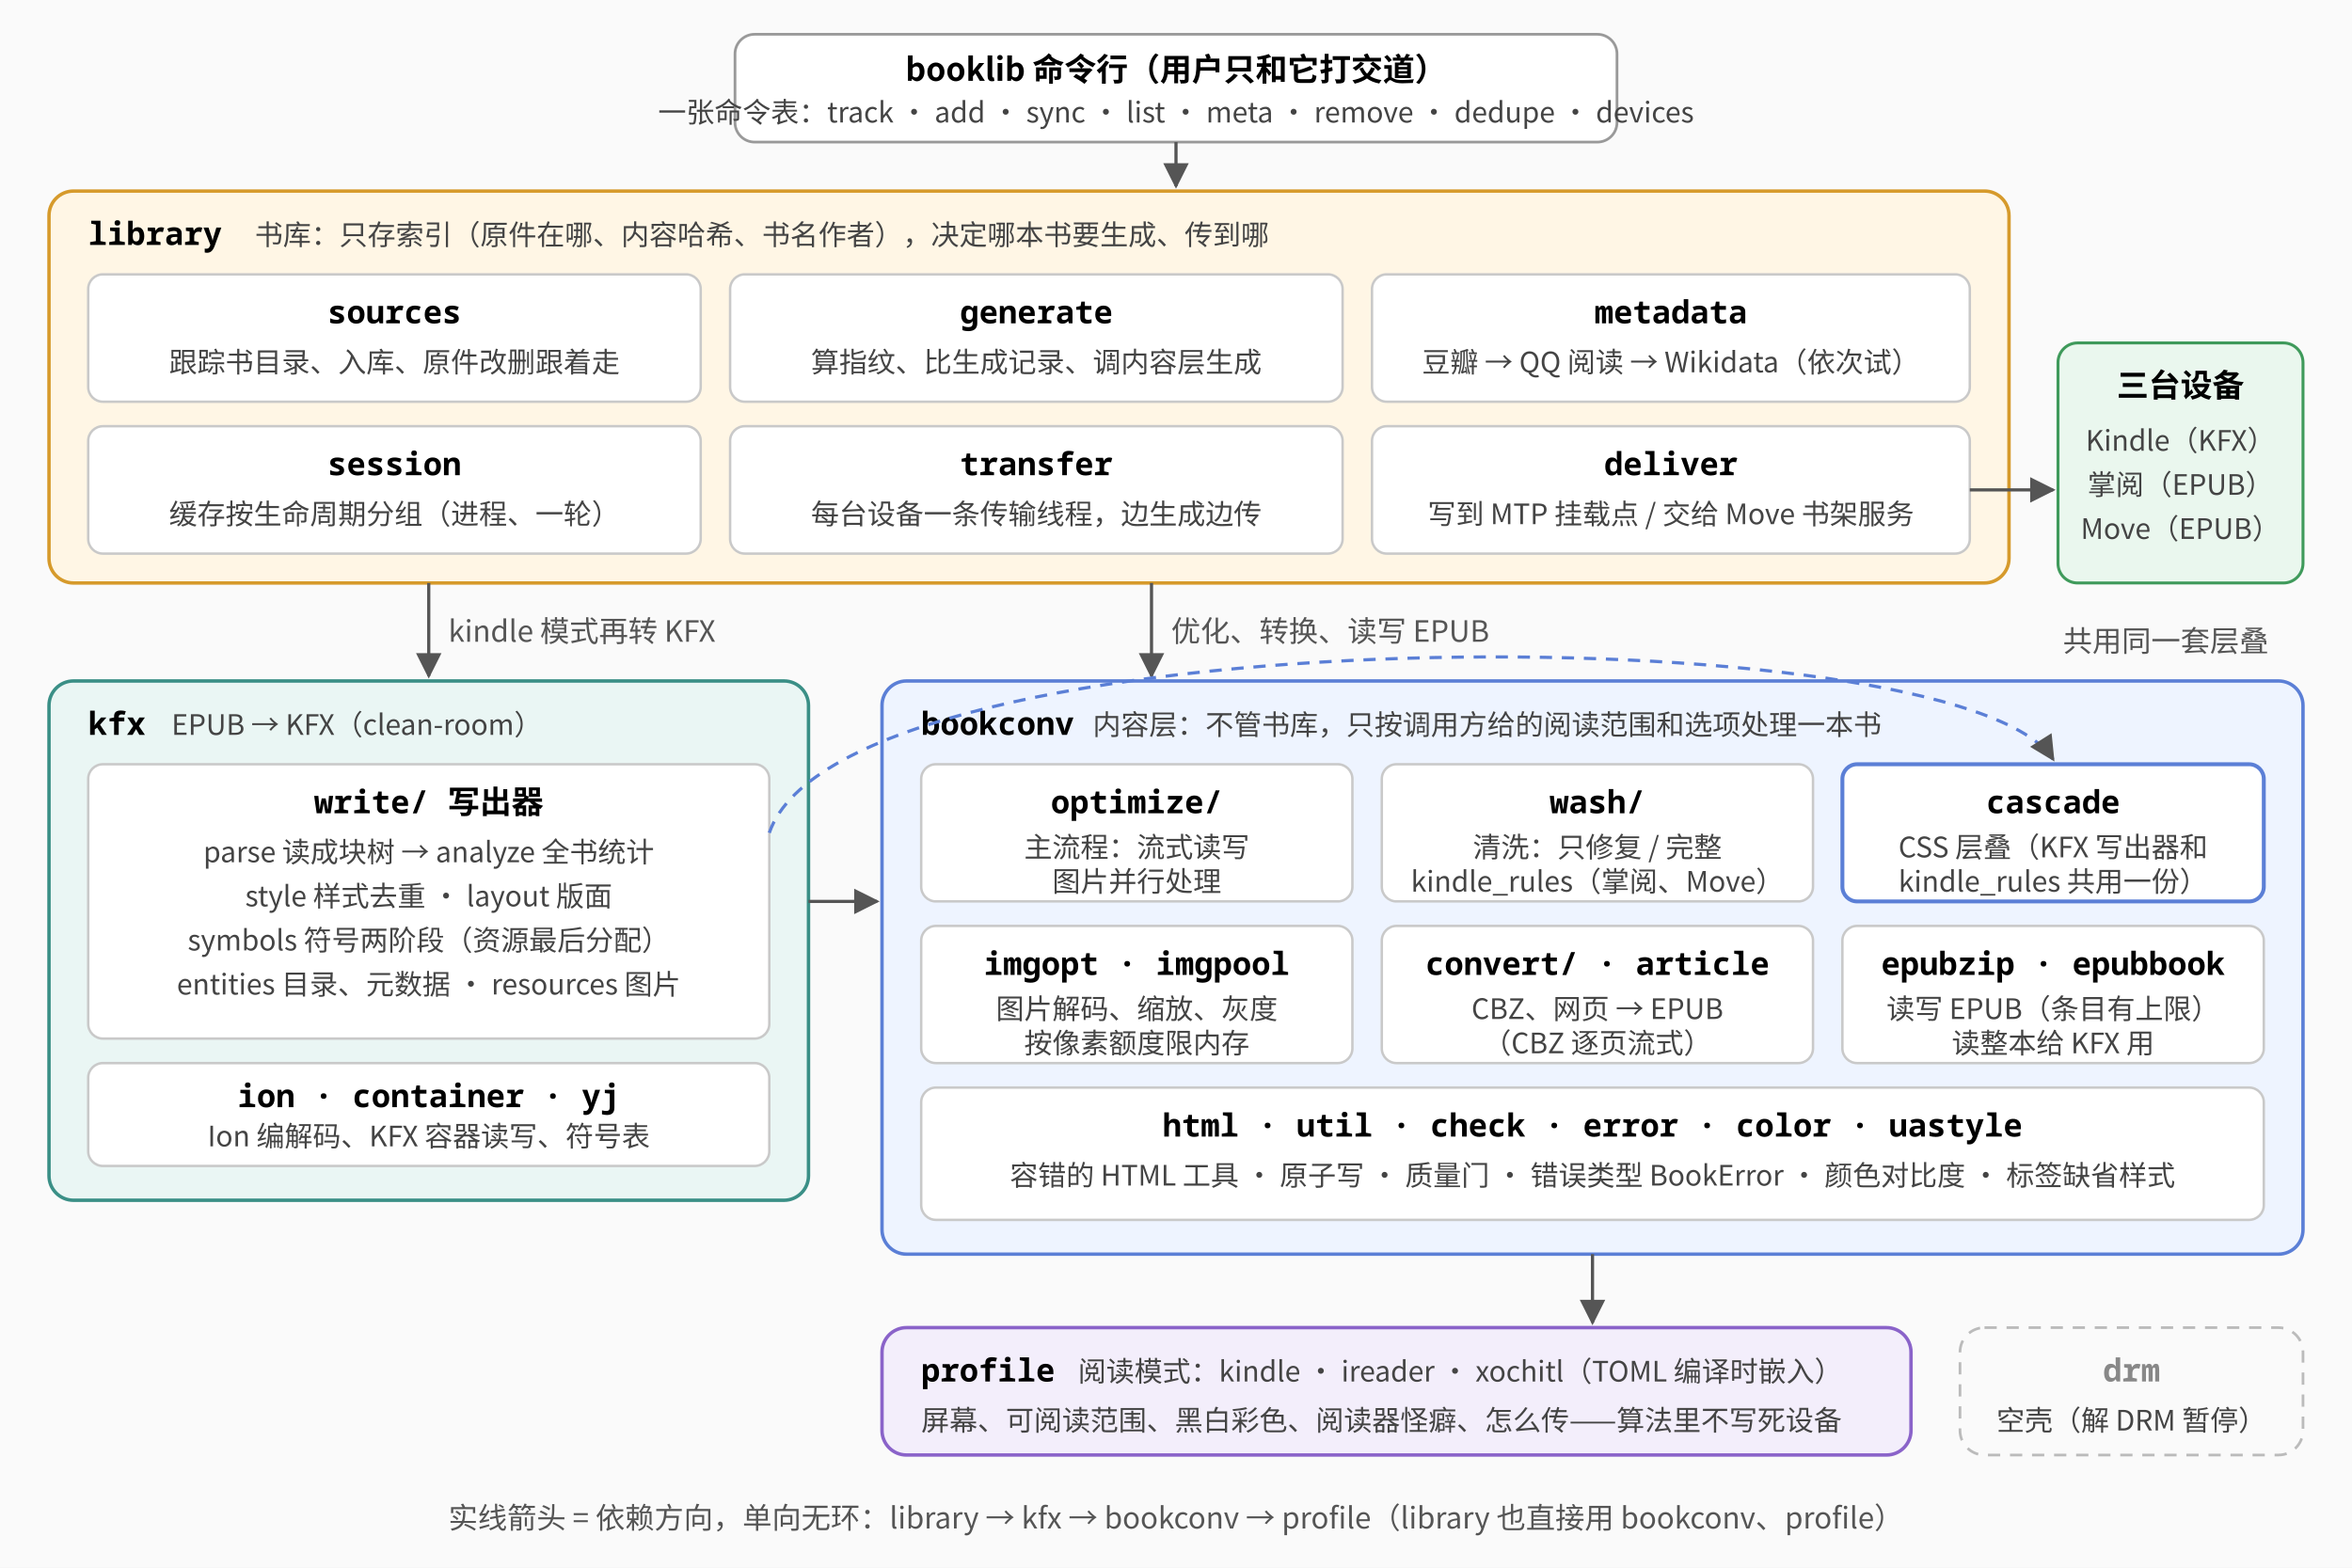
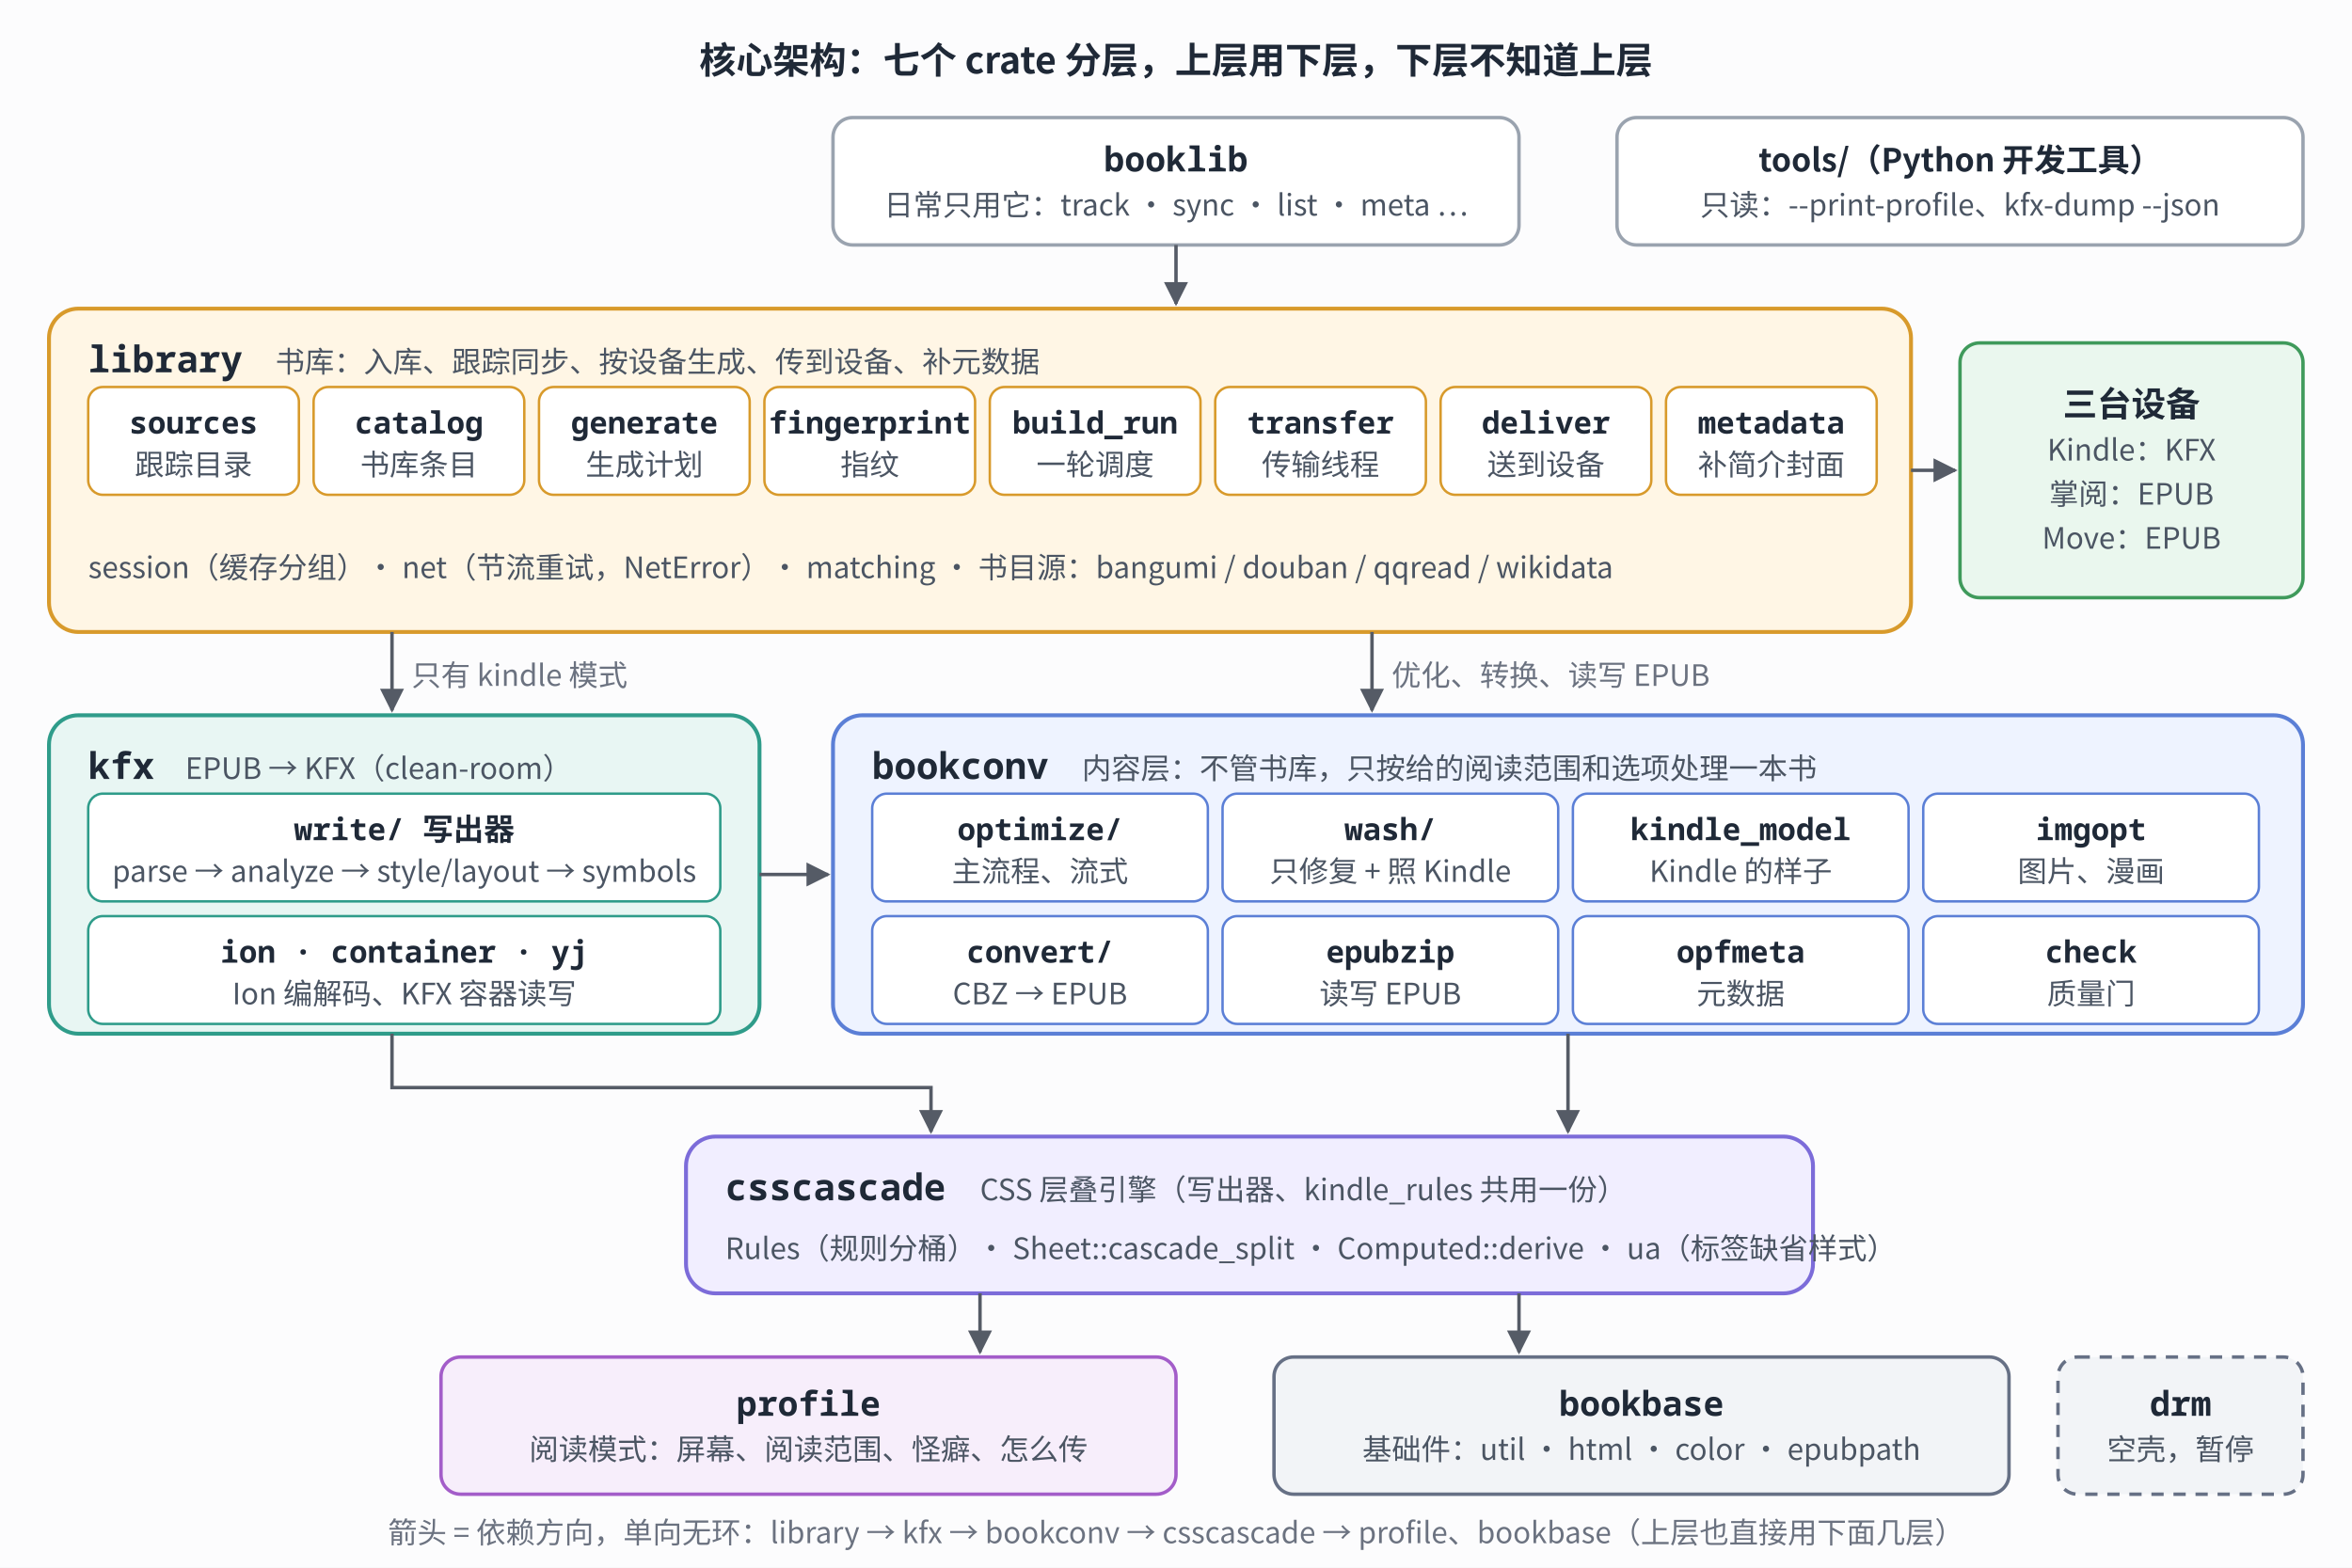
- <svg xmlns="http://www.w3.org/2000/svg" viewBox="0 0 960 640" font-family="'Noto Sans CJK SC','PingFang SC','Microsoft YaHei',sans-serif" font-size="13">
+ <svg xmlns="http://www.w3.org/2000/svg" viewBox="0 0 960 640" width="960" height="640" font-family="'Noto Sans CJK SC','PingFang SC','Microsoft YaHei',sans-serif" font-size="13">
  <defs>
-     <marker id="a" viewBox="0 0 10 10" refX="9" refY="5" markerWidth="8" markerHeight="8" orient="auto">
-       <path d="M0 0L10 5L0 10z" fill="#555" />
+     <marker id="a" viewBox="0 0 10 10" refX="9" refY="5" markerWidth="7" markerHeight="7" orient="auto-start-reverse">
+       <path d="M0 0L10 5L0 10z" fill="#555B66" />
    </marker>
    <style>
-       .b{fill:#fff;stroke:#999;stroke-width:1.1}
-       .lib{fill:#fff6e5;stroke:#d69a2b;stroke-width:1.4}
-       .kfx{fill:#eaf6f4;stroke:#3a8f86;stroke-width:1.4}
-       .bc{fill:#eef4ff;stroke:#5b7fd6;stroke-width:1.4}
-       .pf{fill:#f3eefb;stroke:#8a63c9;stroke-width:1.4}
-       .dev{fill:#eaf7ee;stroke:#3f9a5b;stroke-width:1.2}
-       .in{fill:#fff;stroke:#c9c9c9;stroke-width:1}
-       .key{fill:#fff;stroke:#5b7fd6;stroke-width:1.6}
-       .off{fill:#fafafa;stroke:#bbb;stroke-width:1.1;stroke-dasharray:5 4}
-       .t{font-weight:bold;font-size:15px}
-       .h{font-weight:bold;font-size:13px}
-       .m{font-family:'Noto Sans Mono','DejaVu Sans Mono',monospace;font-weight:bold;font-size:13px}
-       .s{font-size:11.5px;fill:#444}
-       .n{font-size:12px;fill:#555}
-       .l{stroke:#555;stroke-width:1.3;fill:none}
-       .d{stroke:#5b7fd6;stroke-width:1.3;fill:none;stroke-dasharray:5 4}
+       .t{font-weight:600;fill:#1F2937}
+       .tm{font-family:'Noto Sans Mono','DejaVu Sans Mono',monospace;font-weight:600;fill:#1F2937}
+       .s{font-size:12px;fill:#4B5563}
+       .sm{font-family:'Noto Sans Mono','DejaVu Sans Mono',monospace;font-size:11.5px;fill:#4B5563}
+       .n{font-size:12px;fill:#6B7280}
    </style>
  </defs>
-   <rect width="960" height="640" fill="#fafafa" />
-   <rect class="b" x="300" y="14" width="360" height="44" rx="8" />
-   <text x="480" y="33" text-anchor="middle" class="h">booklib 命令行（用户只和它打交道）</text>
-   <text x="480" y="50" text-anchor="middle" class="s">一张命令表：track · add · sync · list · meta · remove · dedupe · devices</text>
-   <path class="l" d="M480 58 L480 76" marker-end="url(#a)" />
-   <rect class="lib" x="20" y="78" width="800" height="160" rx="10" />
-   <text x="36" y="100" class="m">library</text>
-   <text x="104" y="100" class="s">书库：只存索引（原件在哪、内容哈希、书名作者），决定哪本书要生成、传到哪</text>
-   <rect class="in" x="36" y="112" width="250" height="52" rx="6" />
-   <text x="161" y="132" text-anchor="middle" class="m">sources</text>
-   <text x="161" y="152" text-anchor="middle" class="s">跟踪书目录、入库、原件改删跟着走</text>
-   <rect class="in" x="298" y="112" width="250" height="52" rx="6" />
-   <text x="423" y="132" text-anchor="middle" class="m">generate</text>
-   <text x="423" y="152" text-anchor="middle" class="s">算指纹、比生成记录、调内容层生成</text>
-   <rect class="in" x="560" y="112" width="244" height="52" rx="6" />
-   <text x="682" y="132" text-anchor="middle" class="m">metadata</text>
-   <text x="682" y="152" text-anchor="middle" class="s">豆瓣 → QQ 阅读 → Wikidata（依次试）</text>
-   <rect class="in" x="36" y="174" width="250" height="52" rx="6" />
-   <text x="161" y="194" text-anchor="middle" class="m">session</text>
-   <text x="161" y="214" text-anchor="middle" class="s">缓存按生命周期分组（进程、一轮）</text>
-   <rect class="in" x="298" y="174" width="250" height="52" rx="6" />
-   <text x="423" y="194" text-anchor="middle" class="m">transfer</text>
-   <text x="423" y="214" text-anchor="middle" class="s">每台设备一条传输线程，边生成边传</text>
-   <rect class="in" x="560" y="174" width="244" height="52" rx="6" />
-   <text x="682" y="194" text-anchor="middle" class="m">deliver</text>
-   <text x="682" y="214" text-anchor="middle" class="s">写到 MTP 挂载点 / 交给 Move 书架服务</text>
-   <rect class="dev" x="840" y="140" width="100" height="98" rx="8" />
-   <text x="890" y="162" text-anchor="middle" class="h">三台设备</text>
-   <text x="890" y="184" text-anchor="middle" class="s">Kindle（KFX）</text>
-   <text x="890" y="202" text-anchor="middle" class="s">掌阅（EPUB）</text>
-   <text x="890" y="220" text-anchor="middle" class="s">Move（EPUB）</text>
-   <path class="l" d="M804 200 L838 200" marker-end="url(#a)" />
-   <path class="l" d="M175 238 L175 276" marker-end="url(#a)" />
-   <text x="183" y="262" class="n">kindle 模式再转 KFX</text>
-   <path class="l" d="M470 238 L470 276" marker-end="url(#a)" />
-   <text x="478" y="262" class="n">优化、转换、读写 EPUB</text>
-   <rect class="kfx" x="20" y="278" width="310" height="212" rx="10" />
-   <text x="36" y="300" class="m">kfx</text>
-   <text x="70" y="300" class="s">EPUB → KFX（clean-room）</text>
-   <rect class="in" x="36" y="312" width="278" height="112" rx="6" />
-   <text x="175" y="332" text-anchor="middle" class="m">write/ 写出器</text>
-   <text x="175" y="352" text-anchor="middle" class="s">parse 读成块树 → analyze 全书统计</text>
-   <text x="175" y="370" text-anchor="middle" class="s">style 样式去重 · layout 版面</text>
-   <text x="175" y="388" text-anchor="middle" class="s">symbols 符号两阶段（资源最后分配）</text>
-   <text x="175" y="406" text-anchor="middle" class="s">entities 目录、元数据 · resources 图片</text>
-   <rect class="in" x="36" y="434" width="278" height="42" rx="6" />
-   <text x="175" y="452" text-anchor="middle" class="m">ion · container · yj</text>
-   <text x="175" y="468" text-anchor="middle" class="s">Ion 编解码、KFX 容器读写、符号表</text>
-   <path class="l" d="M330 368 L358 368" marker-end="url(#a)" />
-   <rect class="bc" x="360" y="278" width="580" height="234" rx="10" />
-   <text x="376" y="300" class="m">bookconv</text>
-   <text x="446" y="300" class="s">内容层：不管书库，只按调用方给的阅读范围和选项处理一本书</text>
-   <rect class="in" x="376" y="312" width="176" height="56" rx="6" />
-   <text x="464" y="332" text-anchor="middle" class="m">optimize/</text>
-   <text x="464" y="350" text-anchor="middle" class="s">主流程：流式读写</text>
-   <text x="464" y="364" text-anchor="middle" class="s">图片并行处理</text>
-   <rect class="in" x="564" y="312" width="176" height="56" rx="6" />
-   <text x="652" y="332" text-anchor="middle" class="m">wash/</text>
-   <text x="652" y="350" text-anchor="middle" class="s">清洗：只修复 / 完整</text>
-   <text x="652" y="364" text-anchor="middle" class="s">kindle_rules（掌阅、Move）</text>
-   <rect class="key" x="752" y="312" width="172" height="56" rx="6" />
-   <text x="838" y="332" text-anchor="middle" class="m">cascade</text>
-   <text x="838" y="350" text-anchor="middle" class="s">CSS 层叠（KFX 写出器和</text>
-   <text x="838" y="364" text-anchor="middle" class="s">kindle_rules 共用一份）</text>
-   <rect class="in" x="376" y="378" width="176" height="56" rx="6" />
-   <text x="464" y="398" text-anchor="middle" class="m">imgopt · imgpool</text>
-   <text x="464" y="416" text-anchor="middle" class="s">图片解码、缩放、灰度</text>
-   <text x="464" y="430" text-anchor="middle" class="s">按像素额度限内存</text>
-   <rect class="in" x="564" y="378" width="176" height="56" rx="6" />
-   <text x="652" y="398" text-anchor="middle" class="m">convert/ · article</text>
-   <text x="652" y="416" text-anchor="middle" class="s">CBZ、网页 → EPUB</text>
-   <text x="652" y="430" text-anchor="middle" class="s">（CBZ 逐页流式）</text>
-   <rect class="in" x="752" y="378" width="172" height="56" rx="6" />
-   <text x="838" y="398" text-anchor="middle" class="m">epubzip · epubbook</text>
-   <text x="838" y="416" text-anchor="middle" class="s">读写 EPUB（条目有上限）</text>
-   <text x="838" y="430" text-anchor="middle" class="s">读整本给 KFX 用</text>
-   <rect class="in" x="376" y="444" width="548" height="54" rx="6" />
-   <text x="650" y="464" text-anchor="middle" class="m">html · util · check · error · color · uastyle</text>
-   <text x="650" y="484" text-anchor="middle" class="s">容错的 HTML 工具 · 原子写 · 质量门 · 错误类型 BookError · 颜色对比度 · 标签缺省样式</text>
-   <path class="d" d="M314 340 C 345 250, 800 250, 838 310" marker-end="url(#a)" />
-   <text x="884" y="266" text-anchor="middle" class="n" fill="#5b7fd6">共用同一套层叠</text>
-   <path class="l" d="M650 512 L650 540" marker-end="url(#a)" />
-   <rect class="pf" x="360" y="542" width="420" height="52" rx="10" />
-   <text x="376" y="564" class="m">profile</text>
-   <text x="440" y="564" class="s">阅读模式：kindle · ireader · xochitl（TOML 编译时嵌入）</text>
-   <text x="376" y="584" class="s">屏幕、可阅读范围、黑白彩色、阅读器怪癖、怎么传——算法里不写死设备</text>
-   <rect class="off" x="800" y="542" width="140" height="52" rx="10" />
-   <text x="870" y="564" text-anchor="middle" class="m" fill="#888">drm</text>
-   <text x="870" y="584" text-anchor="middle" class="s">空壳（解 DRM 暂停）</text>
-   <text x="480" y="624" text-anchor="middle" class="n">实线箭头 = 依赖方向，单向无环：library → kfx → bookconv → profile（library 也直接用 bookconv、profile）</text>
+   <rect width="960" height="640" fill="#FCFCFD" />
+   <text x="480" y="30" text-anchor="middle" class="t" font-size="15">核心架构：七个 crate 分层，上层用下层，下层不知道上层</text>
+   <rect x="340" y="48" width="280" height="52" rx="8" fill="#FFFFFF" stroke="#9AA3AF" stroke-width="1.4" />
+   <text x="480.0" y="70.0" text-anchor="middle" class="tm" font-size="14">booklib</text>
+   <text x="480.0" y="88.0" text-anchor="middle" class="s">日常只用它：track · sync · list · meta …</text>
+   <rect x="660" y="48" width="280" height="52" rx="8" fill="#FFFFFF" stroke="#9AA3AF" stroke-width="1.4" />
+   <text x="800.0" y="70.0" text-anchor="middle" class="t" font-size="13">tools/（Python 开发工具）</text>
+   <text x="800.0" y="88.0" text-anchor="middle" class="s">只读：--print-profile、kfx-dump --json</text>
+   <path d="M480 100 L480 124" fill="none" stroke="#555B66" stroke-width="1.4" marker-end="url(#a)" />
+   <rect x="20" y="126" width="760" height="132" rx="12" fill="#FFF6E5" stroke="#D89A2B" stroke-width="1.6" />
+   <text x="36" y="152" class="tm" font-size="15" fill="#D89A2B">library</text>
+   <text x="112.4" y="152" class="s">书库：入库、跟踪同步、按设备生成、传到设备、补元数据</text>
+   <rect x="36" y="158" width="86" height="44" rx="6" fill="#FFFFFF" stroke="#D89A2B" stroke-width="1" />
+   <text x="79.0" y="177" text-anchor="middle" class="tm" font-size="12.5">sources</text>
+   <text x="79.0" y="194" text-anchor="middle" class="s" font-size="11">跟踪目录</text>
+   <rect x="128" y="158" width="86" height="44" rx="6" fill="#FFFFFF" stroke="#D89A2B" stroke-width="1" />
+   <text x="171.0" y="177" text-anchor="middle" class="tm" font-size="12.5">catalog</text>
+   <text x="171.0" y="194" text-anchor="middle" class="s" font-size="11">书库条目</text>
+   <rect x="220" y="158" width="86" height="44" rx="6" fill="#FFFFFF" stroke="#D89A2B" stroke-width="1" />
+   <text x="263.0" y="177" text-anchor="middle" class="tm" font-size="12.5">generate</text>
+   <text x="263.0" y="194" text-anchor="middle" class="s" font-size="11">生成计划</text>
+   <rect x="312" y="158" width="86" height="44" rx="6" fill="#FFFFFF" stroke="#D89A2B" stroke-width="1" />
+   <text x="355.0" y="177" text-anchor="middle" class="tm" font-size="12.5">fingerprint</text>
+   <text x="355.0" y="194" text-anchor="middle" class="s" font-size="11">指纹</text>
+   <rect x="404" y="158" width="86" height="44" rx="6" fill="#FFFFFF" stroke="#D89A2B" stroke-width="1" />
+   <text x="447.0" y="177" text-anchor="middle" class="tm" font-size="12.5">build_run</text>
+   <text x="447.0" y="194" text-anchor="middle" class="s" font-size="11">一轮调度</text>
+   <rect x="496" y="158" width="86" height="44" rx="6" fill="#FFFFFF" stroke="#D89A2B" stroke-width="1" />
+   <text x="539.0" y="177" text-anchor="middle" class="tm" font-size="12.5">transfer</text>
+   <text x="539.0" y="194" text-anchor="middle" class="s" font-size="11">传输线程</text>
+   <rect x="588" y="158" width="86" height="44" rx="6" fill="#FFFFFF" stroke="#D89A2B" stroke-width="1" />
+   <text x="631.0" y="177" text-anchor="middle" class="tm" font-size="12.5">deliver</text>
+   <text x="631.0" y="194" text-anchor="middle" class="s" font-size="11">送到设备</text>
+   <rect x="680" y="158" width="86" height="44" rx="6" fill="#FFFFFF" stroke="#D89A2B" stroke-width="1" />
+   <text x="723.0" y="177" text-anchor="middle" class="tm" font-size="12.5">metadata</text>
+   <text x="723.0" y="194" text-anchor="middle" class="s" font-size="11">补简介封面</text>
+   <text x="36" y="236" text-anchor="start" class="s">session（缓存分组）· net（节流重试，NetError）· matching · 书目源：bangumi / douban / qqread / wikidata</text>
+   <rect x="800" y="140" width="140" height="104" rx="8" fill="#EAF7EE" stroke="#3F9A5B" stroke-width="1.4" />
+   <text x="870.0" y="170.0" text-anchor="middle" class="t" font-size="14">三台设备</text>
+   <text x="870.0" y="188.0" text-anchor="middle" class="s">Kindle：KFX</text>
+   <text x="870.0" y="206.0" text-anchor="middle" class="s">掌阅：EPUB</text>
+   <text x="870.0" y="224.0" text-anchor="middle" class="s">Move：EPUB</text>
+   <path d="M780 192 L798 192" fill="none" stroke="#555B66" stroke-width="1.4" marker-end="url(#a)" />
+   <path d="M160 258 L160 290" fill="none" stroke="#555B66" stroke-width="1.4" marker-end="url(#a)" />
+   <text x="168" y="280" text-anchor="start" class="n">只有 kindle 模式</text>
+   <path d="M560 258 L560 290" fill="none" stroke="#555B66" stroke-width="1.4" marker-end="url(#a)" />
+   <text x="568" y="280" text-anchor="start" class="n">优化、转换、读写 EPUB</text>
+   <rect x="20" y="292" width="290" height="130" rx="12" fill="#E8F6F3" stroke="#2F9C8A" stroke-width="1.6" />
+   <text x="36" y="318" class="tm" font-size="15" fill="#2F9C8A">kfx</text>
+   <text x="75.6" y="318" class="s">EPUB → KFX（clean-room）</text>
+   <rect x="36" y="324" width="258" height="44" rx="6" fill="#FFFFFF" stroke="#2F9C8A" stroke-width="1" />
+   <text x="165.0" y="343" text-anchor="middle" class="tm" font-size="12.5">write/  写出器</text>
+   <text x="165.0" y="360" text-anchor="middle" class="s" font-size="11">parse → analyze → style/layout → symbols</text>
+   <rect x="36" y="374" width="258" height="44" rx="6" fill="#FFFFFF" stroke="#2F9C8A" stroke-width="1" />
+   <text x="165.0" y="393" text-anchor="middle" class="tm" font-size="12.5">ion · container · yj</text>
+   <text x="165.0" y="410" text-anchor="middle" class="s" font-size="11">Ion 编解码、KFX 容器读写</text>
+   <path d="M310 357 L338 357" fill="none" stroke="#555B66" stroke-width="1.4" marker-end="url(#a)" />
+   <rect x="340" y="292" width="600" height="130" rx="12" fill="#EEF3FF" stroke="#5B7FD6" stroke-width="1.6" />
+   <text x="356" y="318" class="tm" font-size="15" fill="#5B7FD6">bookconv</text>
+   <text x="441.6" y="318" class="s">内容层：不管书库，只按给的阅读范围和选项处理一本书</text>
+   <rect x="356" y="324" width="137" height="44" rx="6" fill="#FFFFFF" stroke="#5B7FD6" stroke-width="1" />
+   <text x="424.5" y="343" text-anchor="middle" class="tm" font-size="12.5">optimize/</text>
+   <text x="424.5" y="360" text-anchor="middle" class="s" font-size="11">主流程、流式</text>
+   <rect x="499" y="324" width="137" height="44" rx="6" fill="#FFFFFF" stroke="#5B7FD6" stroke-width="1" />
+   <text x="567.5" y="343" text-anchor="middle" class="tm" font-size="12.5">wash/</text>
+   <text x="567.5" y="360" text-anchor="middle" class="s" font-size="11">只修复 + 照 Kindle</text>
+   <rect x="642" y="324" width="137" height="44" rx="6" fill="#FFFFFF" stroke="#5B7FD6" stroke-width="1" />
+   <text x="710.5" y="343" text-anchor="middle" class="tm" font-size="12.5">kindle_model</text>
+   <text x="710.5" y="360" text-anchor="middle" class="s" font-size="11">Kindle 的样子</text>
+   <rect x="785" y="324" width="137" height="44" rx="6" fill="#FFFFFF" stroke="#5B7FD6" stroke-width="1" />
+   <text x="853.5" y="343" text-anchor="middle" class="tm" font-size="12.5">imgopt</text>
+   <text x="853.5" y="360" text-anchor="middle" class="s" font-size="11">图片、漫画</text>
+   <rect x="356" y="374" width="137" height="44" rx="6" fill="#FFFFFF" stroke="#5B7FD6" stroke-width="1" />
+   <text x="424.5" y="393" text-anchor="middle" class="tm" font-size="12.5">convert/</text>
+   <text x="424.5" y="410" text-anchor="middle" class="s" font-size="11">CBZ → EPUB</text>
+   <rect x="499" y="374" width="137" height="44" rx="6" fill="#FFFFFF" stroke="#5B7FD6" stroke-width="1" />
+   <text x="567.5" y="393" text-anchor="middle" class="tm" font-size="12.5">epubzip</text>
+   <text x="567.5" y="410" text-anchor="middle" class="s" font-size="11">读写 EPUB</text>
+   <rect x="642" y="374" width="137" height="44" rx="6" fill="#FFFFFF" stroke="#5B7FD6" stroke-width="1" />
+   <text x="710.5" y="393" text-anchor="middle" class="tm" font-size="12.5">opfmeta</text>
+   <text x="710.5" y="410" text-anchor="middle" class="s" font-size="11">元数据</text>
+   <rect x="785" y="374" width="137" height="44" rx="6" fill="#FFFFFF" stroke="#5B7FD6" stroke-width="1" />
+   <text x="853.5" y="393" text-anchor="middle" class="tm" font-size="12.5">check</text>
+   <text x="853.5" y="410" text-anchor="middle" class="s" font-size="11">质量门</text>
+   <path d="M160 422 L160 444 L380 444 L380 462" fill="none" stroke="#555B66" stroke-width="1.4" marker-end="url(#a)" />
+   <path d="M640 422 L640 462" fill="none" stroke="#555B66" stroke-width="1.4" marker-end="url(#a)" />
+   <rect x="280" y="464" width="460" height="64" rx="12" fill="#F1EEFF" stroke="#7C6CD9" stroke-width="1.6" />
+   <text x="296" y="490" class="tm" font-size="15" fill="#7C6CD9">csscascade</text>
+   <text x="400.0" y="490" class="s">CSS 层叠引擎（写出器、kindle_rules 共用一份）</text>
+   <text x="296" y="514" text-anchor="start" class="s">Rules（规则分桶）· Sheet::cascade_split · Computed::derive · ua（标签缺省样式）</text>
+   <path d="M400 528 L400 552" fill="none" stroke="#555B66" stroke-width="1.4" marker-end="url(#a)" />
+   <path d="M620 528 L620 552" fill="none" stroke="#555B66" stroke-width="1.4" marker-end="url(#a)" />
+   <rect x="180" y="554" width="300" height="56" rx="8" fill="#F7EEFB" stroke="#A35DC9" stroke-width="1.4" />
+   <text x="330.0" y="578.0" text-anchor="middle" class="tm" font-size="14">profile</text>
+   <text x="330.0" y="596.0" text-anchor="middle" class="s">阅读模式：屏幕、阅读范围、怪癖、怎么传</text>
+   <rect x="520" y="554" width="300" height="56" rx="8" fill="#F2F4F7" stroke="#667085" stroke-width="1.4" />
+   <text x="670.0" y="578.0" text-anchor="middle" class="tm" font-size="14">bookbase</text>
+   <text x="670.0" y="596.0" text-anchor="middle" class="s">基础件：util · html · color · epubpath</text>
+   <rect x="840" y="554" width="100" height="56" rx="8" fill="#F2F4F7" stroke="#667085" stroke-width="1.4" stroke-dasharray="5 4" />
+   <text x="890.0" y="578.0" text-anchor="middle" class="tm" font-size="14">drm</text>
+   <text x="890.0" y="596.0" text-anchor="middle" class="s">空壳，暂停</text>
+   <text x="480" y="630" text-anchor="middle" class="n">箭头 = 依赖方向，单向无环：library → kfx → bookconv → csscascade → profile、bookbase（上层也直接用下面几层）</text>
</svg>
